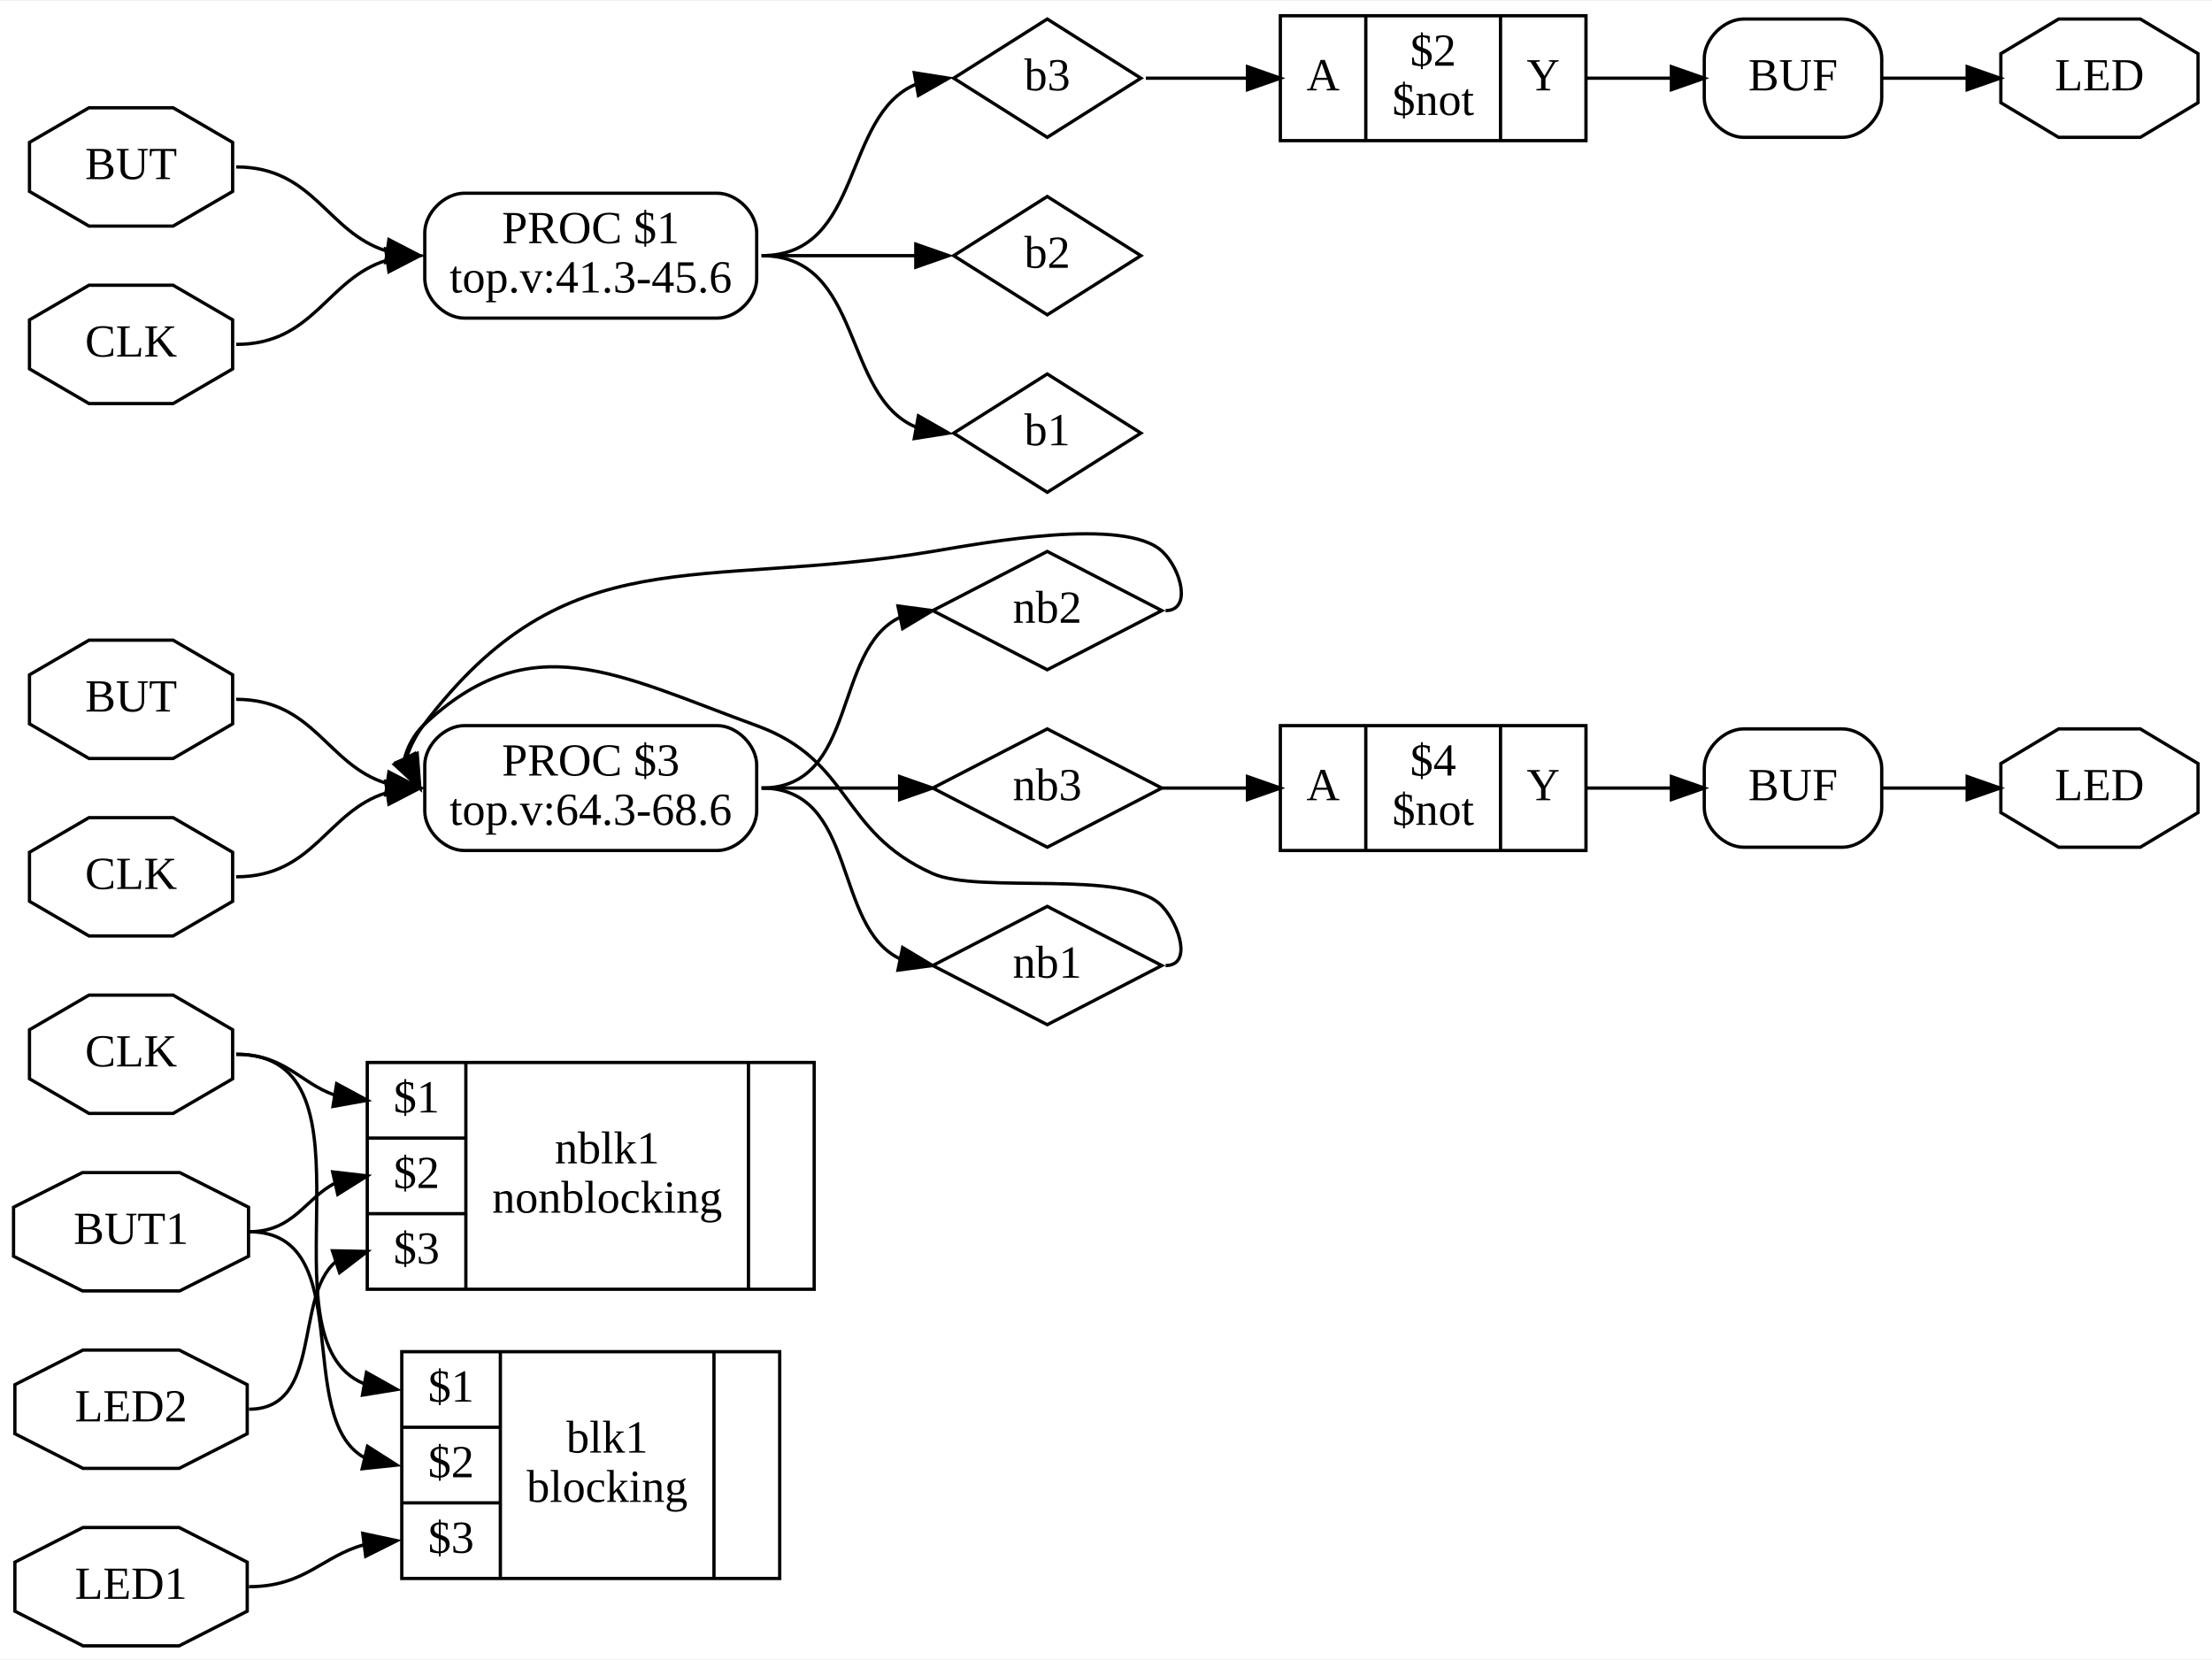
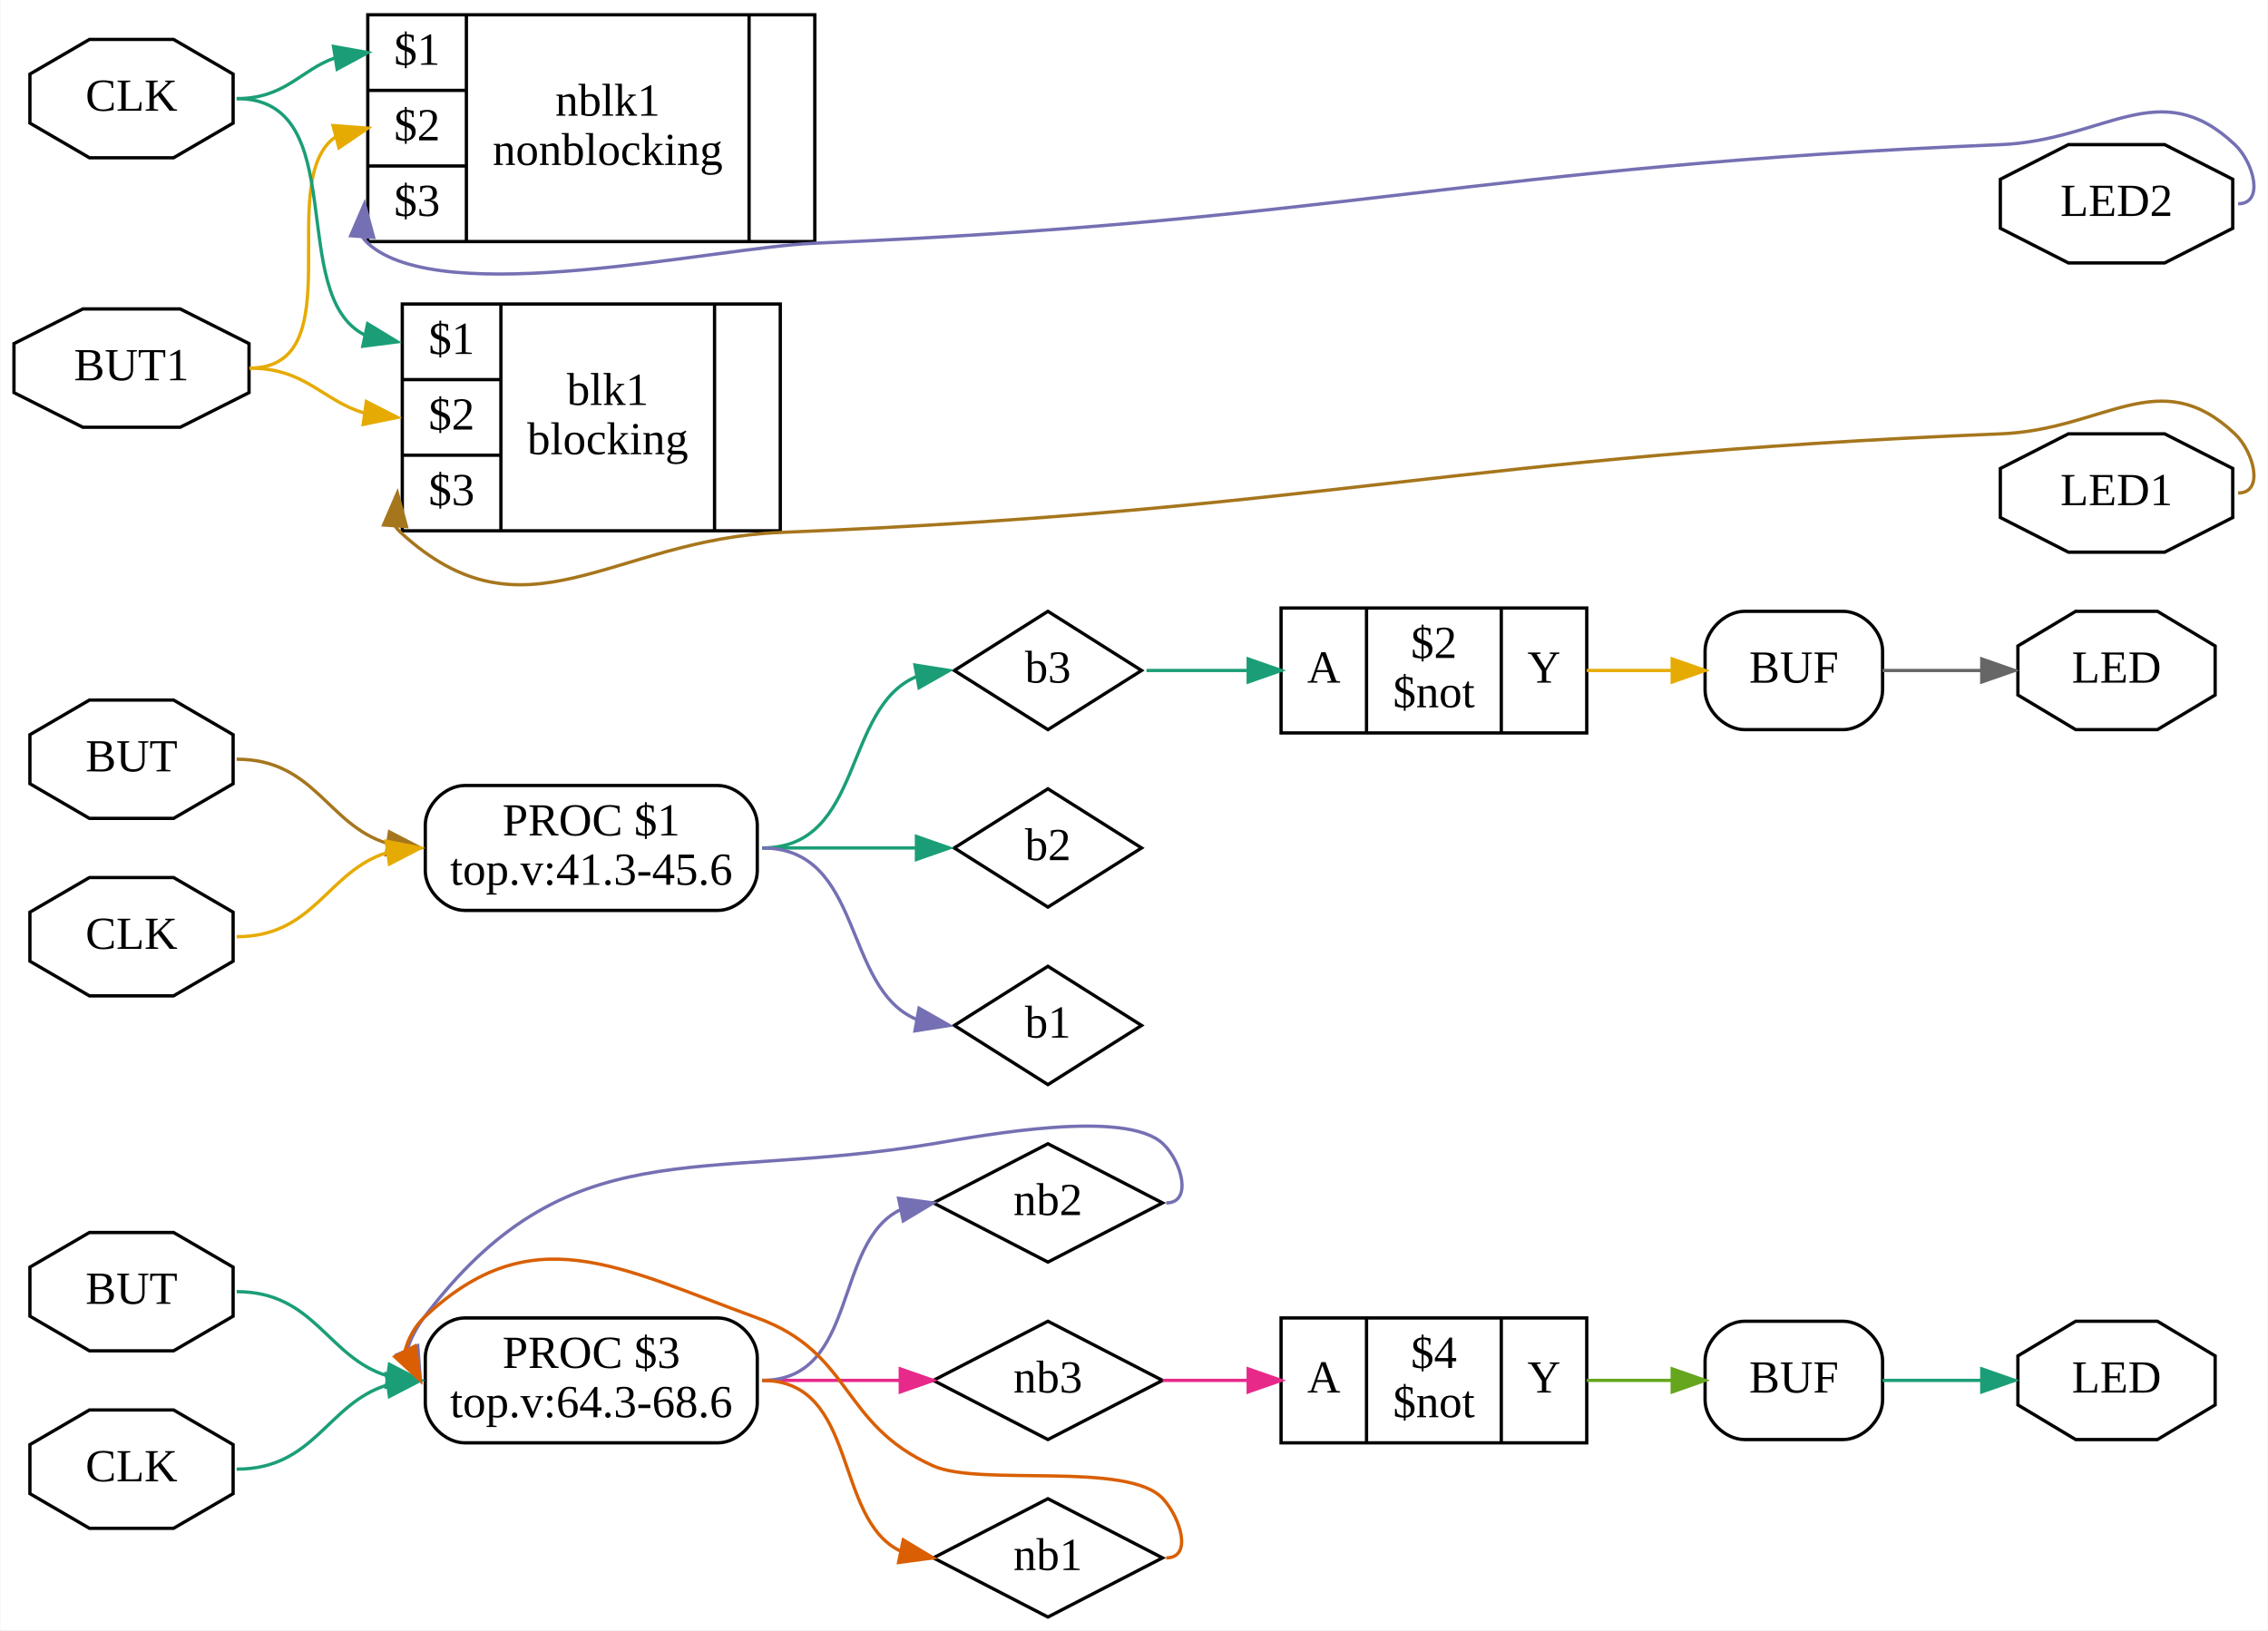
- <svg xmlns="http://www.w3.org/2000/svg" width="673pt" height="505pt" viewBox="0.00 0.00 673.11 504.50">
-   <g id="graph0" class="graph" transform="scale(1 1) rotate(0) translate(4 500.5)">
-     <polygon fill="white" stroke="transparent" points="-4,4 -4,-500.5 669.11,-500.5 669.11,4 -4,4" />
+ <svg xmlns="http://www.w3.org/2000/svg" width="690pt" height="496pt" viewBox="0.00 0.00 689.74 496.00">
+   <g id="graph0" class="graph" transform="scale(1 1) rotate(0) translate(4 492)">
+     <polygon fill="white" stroke="transparent" points="-4,4 -4,-492 685.74,-492 685.74,4 -4,4" />
    <g id="node1" class="node">
-       <polygon fill="none" stroke="black" points="71.23,-64.54 71.23,-79.46 50.52,-90 21.24,-90 0.53,-79.46 0.53,-64.54 21.24,-54 50.52,-54 71.23,-64.54" />
-       <text text-anchor="middle" x="35.88" y="-68.3" font-family="Times New Roman,serif" font-size="14.00">LED2</text>
+       <polygon fill="none" stroke="black" points="66.79,-91.54 66.79,-106.46 48.68,-117 23.08,-117 4.97,-106.46 4.97,-91.54 23.08,-81 48.68,-81 66.79,-91.54" />
+       <text text-anchor="middle" x="35.88" y="-95.3" font-family="Times New Roman,serif" font-size="14.00">BUT</text>
+     </g>
+     <g id="node7" class="node">
+       <path fill="none" stroke="black" d="M214.26,-91C214.26,-91 137.26,-91 137.26,-91 131.26,-91 125.26,-85 125.26,-79 125.26,-79 125.26,-65 125.26,-65 125.26,-59 131.26,-53 137.26,-53 137.26,-53 214.26,-53 214.26,-53 220.26,-53 226.26,-59 226.26,-65 226.26,-65 226.26,-79 226.26,-79 226.26,-85 220.26,-91 214.26,-91" />
+       <text text-anchor="middle" x="175.76" y="-75.8" font-family="Times New Roman,serif" font-size="14.00">PROC $3</text>
+       <text text-anchor="middle" x="175.76" y="-60.8" font-family="Times New Roman,serif" font-size="14.00">top.v:64.3-68.6</text>
+     </g>
+     <g id="edge4" class="edge">
+       <path fill="none" stroke="#1b9e77" d="M67.88,-99C91.58,-99 95.44,-79.06 113.56,-73.45" />
+       <polygon fill="#1b9e77" stroke="#1b9e77" points="114.35,-76.88 123.76,-72 113.36,-69.95 114.35,-76.88" />
    </g>
    <g id="node2" class="node">
-       <polygon fill="none" stroke="black" points="107.76,-108.5 107.76,-177.5 243.76,-177.5 243.76,-108.5 107.76,-108.5" />
-       <text text-anchor="middle" x="122.76" y="-162.3" font-family="Times New Roman,serif" font-size="14.00">$1</text>
-       <polyline fill="none" stroke="black" points="107.76,-154.5 137.76,-154.5 " />
-       <text text-anchor="middle" x="122.76" y="-139.3" font-family="Times New Roman,serif" font-size="14.00">$2</text>
-       <polyline fill="none" stroke="black" points="107.76,-131.5 137.76,-131.5 " />
-       <text text-anchor="middle" x="122.76" y="-116.3" font-family="Times New Roman,serif" font-size="14.00">$3</text>
-       <polyline fill="none" stroke="black" points="137.76,-108.5 137.76,-177.5 " />
-       <text text-anchor="middle" x="180.76" y="-146.8" font-family="Times New Roman,serif" font-size="14.00">nblk1</text>
-       <text text-anchor="middle" x="180.76" y="-131.8" font-family="Times New Roman,serif" font-size="14.00">nonblocking</text>
-       <polyline fill="none" stroke="black" points="223.76,-108.5 223.76,-177.5 " />
-       <text text-anchor="middle" x="233.76" y="-139.3" font-family="Times New Roman,serif" font-size="14.00"> </text>
+       <polygon fill="none" stroke="black" points="66.79,-37.54 66.79,-52.46 48.68,-63 23.08,-63 4.97,-52.46 4.97,-37.54 23.08,-27 48.68,-27 66.79,-37.54" />
+       <text text-anchor="middle" x="35.88" y="-41.3" font-family="Times New Roman,serif" font-size="14.00">CLK</text>
+     </g>
+     <g id="edge5" class="edge">
+       <path fill="none" stroke="#1b9e77" d="M67.88,-45C91.58,-45 95.44,-64.94 113.56,-70.55" />
+       <polygon fill="#1b9e77" stroke="#1b9e77" points="113.36,-74.05 123.76,-72 114.35,-67.12 113.36,-74.05" />
+     </g>
+     <g id="node3" class="node">
+       <polygon fill="none" stroke="black" points="669.79,-64.54 669.79,-79.46 652.21,-90 627.36,-90 609.78,-79.46 609.78,-64.54 627.36,-54 652.21,-54 669.79,-64.54" />
+       <text text-anchor="middle" x="639.79" y="-68.3" font-family="Times New Roman,serif" font-size="14.00">LED</text>
+     </g>
+     <g id="node4" class="node">
+       <polygon fill="none" stroke="black" points="314.68,-90 279.83,-72 314.68,-54 349.54,-72 314.68,-90" />
+       <text text-anchor="middle" x="314.68" y="-68.3" font-family="Times New Roman,serif" font-size="14.00">nb3</text>
+     </g>
+     <g id="node5" class="node">
+       <polygon fill="none" stroke="black" points="385.61,-53 385.61,-91 478.61,-91 478.61,-53 385.61,-53" />
+       <text text-anchor="middle" x="398.61" y="-68.3" font-family="Times New Roman,serif" font-size="14.00">A</text>
+       <polyline fill="none" stroke="black" points="411.61,-53 411.61,-91 " />
+       <text text-anchor="middle" x="432.11" y="-75.8" font-family="Times New Roman,serif" font-size="14.00">$4</text>
+       <text text-anchor="middle" x="432.11" y="-60.8" font-family="Times New Roman,serif" font-size="14.00">$not</text>
+       <polyline fill="none" stroke="black" points="452.61,-53 452.61,-91 " />
+       <text text-anchor="middle" x="465.61" y="-68.3" font-family="Times New Roman,serif" font-size="14.00">Y</text>
    </g>
    <g id="edge1" class="edge">
-       <path fill="none" stroke="black" d="M71.76,-72C94.26,-72 85.43,-106.17 98.14,-116.85" />
-       <polygon fill="black" stroke="black" points="97.16,-120.21 107.76,-120 99.34,-113.56 97.16,-120.21" />
-     </g>
-     <g id="node3" class="node">
-       <polygon fill="none" stroke="black" points="71.23,-10.54 71.23,-25.46 50.52,-36 21.24,-36 0.53,-25.46 0.53,-10.54 21.24,0 50.52,0 71.23,-10.54" />
-       <text text-anchor="middle" x="35.88" y="-14.3" font-family="Times New Roman,serif" font-size="14.00">LED1</text>
-     </g>
-     <g id="node4" class="node">
-       <polygon fill="none" stroke="black" points="118.26,-20.5 118.26,-89.5 233.26,-89.5 233.26,-20.5 118.26,-20.5" />
-       <text text-anchor="middle" x="133.26" y="-74.3" font-family="Times New Roman,serif" font-size="14.00">$1</text>
-       <polyline fill="none" stroke="black" points="118.26,-66.5 148.26,-66.5 " />
-       <text text-anchor="middle" x="133.26" y="-51.3" font-family="Times New Roman,serif" font-size="14.00">$2</text>
-       <polyline fill="none" stroke="black" points="118.26,-43.5 148.26,-43.5 " />
-       <text text-anchor="middle" x="133.26" y="-28.3" font-family="Times New Roman,serif" font-size="14.00">$3</text>
-       <polyline fill="none" stroke="black" points="148.26,-20.5 148.26,-89.5 " />
-       <text text-anchor="middle" x="180.76" y="-58.8" font-family="Times New Roman,serif" font-size="14.00">blk1</text>
-       <text text-anchor="middle" x="180.76" y="-43.8" font-family="Times New Roman,serif" font-size="14.00">blocking</text>
-       <polyline fill="none" stroke="black" points="213.26,-20.5 213.26,-89.5 " />
-       <text text-anchor="middle" x="223.26" y="-51.3" font-family="Times New Roman,serif" font-size="14.00"> </text>
+       <path fill="none" stroke="#e7298a" d="M349.61,-72C361.61,-72 366.86,-72 375.49,-72" />
+       <polygon fill="#e7298a" stroke="#e7298a" points="375.61,-75.5 385.61,-72 375.61,-68.5 375.61,-75.5" />
+     </g>
+     <g id="node9" class="node">
+       <path fill="none" stroke="black" d="M556.61,-90C556.61,-90 526.61,-90 526.61,-90 520.61,-90 514.61,-84 514.61,-78 514.61,-78 514.61,-66 514.61,-66 514.61,-60 520.61,-54 526.61,-54 526.61,-54 556.61,-54 556.61,-54 562.61,-54 568.61,-60 568.61,-66 568.61,-66 568.61,-78 568.61,-78 568.61,-84 562.61,-90 556.61,-90" />
+       <text text-anchor="middle" x="541.61" y="-68.3" font-family="Times New Roman,serif" font-size="14.00">BUF</text>
+     </g>
+     <g id="edge6" class="edge">
+       <path fill="none" stroke="#66a61e" d="M478.61,-72C490.61,-72 495.86,-72 504.49,-72" />
+       <polygon fill="#66a61e" stroke="#66a61e" points="504.61,-75.5 514.61,-72 504.61,-68.5 504.61,-75.5" />
+     </g>
+     <g id="node6" class="node">
+       <polygon fill="none" stroke="black" points="314.68,-144 279.83,-126 314.68,-108 349.54,-126 314.68,-144" />
+       <text text-anchor="middle" x="314.68" y="-122.3" font-family="Times New Roman,serif" font-size="14.00">nb2</text>
    </g>
    <g id="edge2" class="edge">
-       <path fill="none" stroke="black" d="M71.76,-18C88.77,-18 94.02,-27.24 106.62,-30.71" />
-       <polygon fill="black" stroke="black" points="106.39,-34.21 116.76,-32 107.28,-27.26 106.39,-34.21" />
-     </g>
-     <g id="node5" class="node">
-       <polygon fill="none" stroke="black" points="71.63,-118.54 71.63,-133.46 50.69,-144 21.07,-144 0.12,-133.46 0.12,-118.54 21.07,-108 50.69,-108 71.63,-118.54" />
-       <text text-anchor="middle" x="35.88" y="-122.3" font-family="Times New Roman,serif" font-size="14.00">BUT1</text>
+       <path fill="none" stroke="#7570b3" d="M350.68,-126C358.7,-126 355.5,-138.49 349.68,-144 338.4,-154.68 295.09,-146.55 279.76,-144 207.94,-132.06 168.64,-149.09 124.76,-91 122.69,-88.26 120.74,-84.61 119.72,-81.24" />
+       <polygon fill="#7570b3" stroke="#7570b3" points="122.96,-82.56 123.76,-72 116.55,-79.76 122.96,-82.56" />
+     </g>
+     <g id="edge7" class="edge">
+       <path fill="none" stroke="#e7298a" d="M227.76,-72C247.08,-72 254.28,-72 269.63,-72" />
+       <polygon fill="#e7298a" stroke="#e7298a" points="269.76,-75.5 279.76,-72 269.76,-68.5 269.76,-75.5" />
+     </g>
+     <g id="edge8" class="edge">
+       <path fill="none" stroke="#7570b3" d="M227.76,-72C257.17,-72 249.21,-114.09 269.86,-123.95" />
+       <polygon fill="#7570b3" stroke="#7570b3" points="269.25,-127.4 279.76,-126 270.68,-120.54 269.25,-127.4" />
+     </g>
+     <g id="node8" class="node">
+       <polygon fill="none" stroke="black" points="314.68,-36 279.83,-18 314.68,0 349.54,-18 314.68,-36" />
+       <text text-anchor="middle" x="314.68" y="-14.3" font-family="Times New Roman,serif" font-size="14.00">nb1</text>
+     </g>
+     <g id="edge9" class="edge">
+       <path fill="none" stroke="#d95f02" d="M227.76,-72C257.17,-72 249.21,-29.91 269.86,-20.05" />
+       <polygon fill="#d95f02" stroke="#d95f02" points="270.68,-23.46 279.76,-18 269.25,-16.6 270.68,-23.46" />
    </g>
    <g id="edge3" class="edge">
-       <path fill="none" stroke="black" d="M71.76,-126C85.44,-126 88.91,-136.17 97.96,-140.78" />
-       <polygon fill="black" stroke="black" points="97.23,-144.2 107.76,-143 98.78,-137.37 97.23,-144.2" />
-     </g>
-     <g id="edge4" class="edge">
-       <path fill="none" stroke="black" d="M71.76,-126C105.03,-126 85.1,-69.68 106.73,-57.36" />
-       <polygon fill="black" stroke="black" points="107.83,-60.7 116.76,-55 106.22,-53.89 107.83,-60.7" />
-     </g>
-     <g id="node6" class="node">
-       <polygon fill="none" stroke="black" points="66.79,-172.54 66.79,-187.46 48.68,-198 23.08,-198 4.97,-187.46 4.97,-172.54 23.08,-162 48.68,-162 66.79,-172.54" />
-       <text text-anchor="middle" x="35.88" y="-176.3" font-family="Times New Roman,serif" font-size="14.00">CLK</text>
-     </g>
-     <g id="edge5" class="edge">
-       <path fill="none" stroke="black" d="M67.88,-180C82.7,-180 87.26,-171.28 97.76,-167.61" />
-       <polygon fill="black" stroke="black" points="98.44,-171.04 107.76,-166 97.33,-164.13 98.44,-171.04" />
-     </g>
-     <g id="edge6" class="edge">
-       <path fill="none" stroke="black" d="M67.88,-180C114.22,-180 73.94,-93.31 106.74,-79.77" />
-       <polygon fill="black" stroke="black" points="107.52,-83.19 116.76,-78 106.3,-76.29 107.52,-83.19" />
-     </g>
-     <g id="node7" class="node">
-       <polygon fill="none" stroke="black" points="314.68,-279 279.83,-261 314.68,-243 349.54,-261 314.68,-279" />
-       <text text-anchor="middle" x="314.68" y="-257.3" font-family="Times New Roman,serif" font-size="14.00">nb3</text>
-     </g>
-     <g id="node8" class="node">
-       <polygon fill="none" stroke="black" points="385.61,-242 385.61,-280 478.61,-280 478.61,-242 385.61,-242" />
-       <text text-anchor="middle" x="398.61" y="-257.3" font-family="Times New Roman,serif" font-size="14.00">A</text>
-       <polyline fill="none" stroke="black" points="411.61,-242 411.61,-280 " />
-       <text text-anchor="middle" x="432.11" y="-264.8" font-family="Times New Roman,serif" font-size="14.00">$4</text>
-       <text text-anchor="middle" x="432.11" y="-249.8" font-family="Times New Roman,serif" font-size="14.00">$not</text>
-       <polyline fill="none" stroke="black" points="452.61,-242 452.61,-280 " />
-       <text text-anchor="middle" x="465.61" y="-257.3" font-family="Times New Roman,serif" font-size="14.00">Y</text>
-     </g>
-     <g id="edge7" class="edge">
-       <path fill="none" stroke="black" d="M349.61,-261C361.61,-261 366.86,-261 375.49,-261" />
-       <polygon fill="black" stroke="black" points="375.61,-264.5 385.61,-261 375.61,-257.5 375.61,-264.5" />
+       <path fill="none" stroke="#d95f02" d="M350.68,-18C358.7,-18 355.1,-30.09 349.68,-36 339.07,-47.57 294.09,-39.59 279.76,-46 251.39,-58.69 255.45,-80.36 226.26,-91 183.87,-106.45 157.48,-122.05 124.76,-91 122.07,-88.45 119.93,-84.5 119.07,-80.85" />
+       <polygon fill="#d95f02" stroke="#d95f02" points="122.17,-82.48 123.76,-72 115.99,-79.2 122.17,-82.48" />
+     </g>
+     <g id="edge10" class="edge">
+       <path fill="none" stroke="#1b9e77" d="M568.61,-72C582.56,-72 588.34,-72 598.71,-72" />
+       <polygon fill="#1b9e77" stroke="#1b9e77" points="598.79,-75.5 608.79,-72 598.79,-68.5 598.79,-75.5" />
+     </g>
+     <g id="node10" class="node">
+       <polygon fill="none" stroke="black" points="66.79,-253.54 66.79,-268.46 48.68,-279 23.08,-279 4.97,-268.46 4.97,-253.54 23.08,-243 48.68,-243 66.79,-253.54" />
+       <text text-anchor="middle" x="35.88" y="-257.3" font-family="Times New Roman,serif" font-size="14.00">BUT</text>
+     </g>
+     <g id="node17" class="node">
+       <path fill="none" stroke="black" d="M214.26,-253C214.26,-253 137.26,-253 137.26,-253 131.26,-253 125.26,-247 125.26,-241 125.26,-241 125.26,-227 125.26,-227 125.26,-221 131.26,-215 137.26,-215 137.26,-215 214.26,-215 214.26,-215 220.26,-215 226.26,-221 226.26,-227 226.26,-227 226.26,-241 226.26,-241 226.26,-247 220.26,-253 214.26,-253" />
+       <text text-anchor="middle" x="175.76" y="-237.8" font-family="Times New Roman,serif" font-size="14.00">PROC $1</text>
+       <text text-anchor="middle" x="175.76" y="-222.8" font-family="Times New Roman,serif" font-size="14.00">top.v:41.3-45.6</text>
+     </g>
+     <g id="edge12" class="edge">
+       <path fill="none" stroke="#a6761d" d="M67.88,-261C91.58,-261 95.44,-241.06 113.56,-235.45" />
+       <polygon fill="#a6761d" stroke="#a6761d" points="114.35,-238.88 123.76,-234 113.36,-231.95 114.35,-238.88" />
+     </g>
+     <g id="node11" class="node">
+       <polygon fill="none" stroke="black" points="66.79,-199.54 66.79,-214.46 48.68,-225 23.08,-225 4.97,-214.46 4.97,-199.54 23.08,-189 48.68,-189 66.79,-199.54" />
+       <text text-anchor="middle" x="35.88" y="-203.3" font-family="Times New Roman,serif" font-size="14.00">CLK</text>
+     </g>
+     <g id="edge13" class="edge">
+       <path fill="none" stroke="#e6ab02" d="M67.88,-207C91.58,-207 95.44,-226.94 113.56,-232.55" />
+       <polygon fill="#e6ab02" stroke="#e6ab02" points="113.36,-236.05 123.76,-234 114.35,-229.12 113.36,-236.05" />
+     </g>
+     <g id="node12" class="node">
+       <polygon fill="none" stroke="black" points="669.79,-280.54 669.79,-295.46 652.21,-306 627.36,-306 609.78,-295.46 609.78,-280.54 627.36,-270 652.21,-270 669.79,-280.54" />
+       <text text-anchor="middle" x="639.79" y="-284.3" font-family="Times New Roman,serif" font-size="14.00">LED</text>
+     </g>
+     <g id="node13" class="node">
+       <polygon fill="none" stroke="black" points="314.68,-306 286.2,-288 314.68,-270 343.17,-288 314.68,-306" />
+       <text text-anchor="middle" x="314.68" y="-284.3" font-family="Times New Roman,serif" font-size="14.00">b3</text>
+     </g>
+     <g id="node14" class="node">
+       <polygon fill="none" stroke="black" points="385.61,-269 385.61,-307 478.61,-307 478.61,-269 385.61,-269" />
+       <text text-anchor="middle" x="398.61" y="-284.3" font-family="Times New Roman,serif" font-size="14.00">A</text>
+       <polyline fill="none" stroke="black" points="411.61,-269 411.61,-307 " />
+       <text text-anchor="middle" x="432.11" y="-291.8" font-family="Times New Roman,serif" font-size="14.00">$2</text>
+       <text text-anchor="middle" x="432.11" y="-276.8" font-family="Times New Roman,serif" font-size="14.00">$not</text>
+       <polyline fill="none" stroke="black" points="452.61,-269 452.61,-307 " />
+       <text text-anchor="middle" x="465.61" y="-284.3" font-family="Times New Roman,serif" font-size="14.00">Y</text>
+     </g>
+     <g id="edge11" class="edge">
+       <path fill="none" stroke="#1b9e77" d="M344.68,-288C358.9,-288 364.78,-288 375.35,-288" />
+       <polygon fill="#1b9e77" stroke="#1b9e77" points="375.61,-291.5 385.61,-288 375.61,-284.5 375.61,-291.5" />
+     </g>
+     <g id="node18" class="node">
+       <path fill="none" stroke="black" d="M556.61,-306C556.61,-306 526.61,-306 526.61,-306 520.61,-306 514.61,-300 514.61,-294 514.61,-294 514.61,-282 514.61,-282 514.61,-276 520.61,-270 526.61,-270 526.61,-270 556.61,-270 556.61,-270 562.61,-270 568.61,-276 568.61,-282 568.61,-282 568.61,-294 568.61,-294 568.61,-300 562.61,-306 556.61,-306" />
+       <text text-anchor="middle" x="541.61" y="-284.3" font-family="Times New Roman,serif" font-size="14.00">BUF</text>
+     </g>
+     <g id="edge14" class="edge">
+       <path fill="none" stroke="#e6ab02" d="M478.61,-288C490.61,-288 495.86,-288 504.49,-288" />
+       <polygon fill="#e6ab02" stroke="#e6ab02" points="504.61,-291.5 514.61,-288 504.61,-284.5 504.61,-291.5" />
    </g>
    <g id="node15" class="node">
-       <path fill="none" stroke="black" d="M556.61,-279C556.61,-279 526.61,-279 526.61,-279 520.61,-279 514.61,-273 514.61,-267 514.61,-267 514.61,-255 514.61,-255 514.61,-249 520.61,-243 526.61,-243 526.61,-243 556.61,-243 556.61,-243 562.61,-243 568.61,-249 568.61,-255 568.61,-255 568.61,-267 568.61,-267 568.61,-273 562.61,-279 556.61,-279" />
-       <text text-anchor="middle" x="541.61" y="-257.3" font-family="Times New Roman,serif" font-size="14.00">BUF</text>
-     </g>
-     <g id="edge12" class="edge">
-       <path fill="none" stroke="black" d="M478.61,-261C490.61,-261 495.86,-261 504.49,-261" />
-       <polygon fill="black" stroke="black" points="504.61,-264.5 514.61,-261 504.61,-257.5 504.61,-264.5" />
-     </g>
-     <g id="node9" class="node">
-       <polygon fill="none" stroke="black" points="314.68,-333 279.83,-315 314.68,-297 349.54,-315 314.68,-333" />
-       <text text-anchor="middle" x="314.68" y="-311.3" font-family="Times New Roman,serif" font-size="14.00">nb2</text>
-     </g>
-     <g id="node10" class="node">
-       <path fill="none" stroke="black" d="M214.26,-280C214.26,-280 137.26,-280 137.26,-280 131.26,-280 125.26,-274 125.26,-268 125.26,-268 125.26,-254 125.26,-254 125.26,-248 131.26,-242 137.26,-242 137.26,-242 214.26,-242 214.26,-242 220.26,-242 226.26,-248 226.26,-254 226.26,-254 226.26,-268 226.26,-268 226.26,-274 220.26,-280 214.26,-280" />
-       <text text-anchor="middle" x="175.76" y="-264.8" font-family="Times New Roman,serif" font-size="14.00">PROC $3</text>
-       <text text-anchor="middle" x="175.76" y="-249.8" font-family="Times New Roman,serif" font-size="14.00">top.v:64.3-68.6</text>
-     </g>
-     <g id="edge8" class="edge">
-       <path fill="none" stroke="black" d="M350.68,-315C358.7,-315 355.5,-327.49 349.68,-333 338.4,-343.68 295.09,-335.55 279.76,-333 207.94,-321.06 168.64,-338.09 124.76,-280 122.69,-277.26 120.74,-273.61 119.72,-270.24" />
-       <polygon fill="black" stroke="black" points="122.96,-271.56 123.76,-261 116.55,-268.76 122.96,-271.56" />
-     </g>
-     <g id="edge13" class="edge">
-       <path fill="none" stroke="black" d="M227.76,-261C247.08,-261 254.28,-261 269.63,-261" />
-       <polygon fill="black" stroke="black" points="269.76,-264.5 279.76,-261 269.76,-257.5 269.76,-264.5" />
-     </g>
-     <g id="edge14" class="edge">
-       <path fill="none" stroke="black" d="M227.76,-261C257.17,-261 249.21,-303.09 269.86,-312.95" />
-       <polygon fill="black" stroke="black" points="269.25,-316.4 279.76,-315 270.68,-309.54 269.25,-316.4" />
-     </g>
-     <g id="node11" class="node">
-       <polygon fill="none" stroke="black" points="314.68,-225 279.83,-207 314.68,-189 349.54,-207 314.68,-225" />
-       <text text-anchor="middle" x="314.68" y="-203.3" font-family="Times New Roman,serif" font-size="14.00">nb1</text>
+       <polygon fill="none" stroke="black" points="314.68,-252 286.2,-234 314.68,-216 343.17,-234 314.68,-252" />
+       <text text-anchor="middle" x="314.68" y="-230.3" font-family="Times New Roman,serif" font-size="14.00">b2</text>
+     </g>
+     <g id="node16" class="node">
+       <polygon fill="none" stroke="black" points="314.68,-198 286.2,-180 314.68,-162 343.17,-180 314.68,-198" />
+       <text text-anchor="middle" x="314.68" y="-176.3" font-family="Times New Roman,serif" font-size="14.00">b1</text>
    </g>
    <g id="edge15" class="edge">
-       <path fill="none" stroke="black" d="M227.76,-261C257.17,-261 249.21,-218.91 269.86,-209.05" />
-       <polygon fill="black" stroke="black" points="270.68,-212.46 279.76,-207 269.25,-205.6 270.68,-212.46" />
-     </g>
-     <g id="edge9" class="edge">
-       <path fill="none" stroke="black" d="M350.68,-207C358.7,-207 355.1,-219.09 349.68,-225 339.07,-236.57 294.09,-228.59 279.76,-235 251.39,-247.69 255.45,-269.36 226.26,-280 183.87,-295.45 157.48,-311.05 124.76,-280 122.07,-277.45 119.93,-273.5 119.07,-269.85" />
-       <polygon fill="black" stroke="black" points="122.17,-271.48 123.76,-261 115.99,-268.2 122.17,-271.48" />
-     </g>
-     <g id="node12" class="node">
-       <polygon fill="none" stroke="black" points="664.86,-253.54 664.86,-268.46 647.29,-279 622.43,-279 604.86,-268.46 604.86,-253.54 622.43,-243 647.29,-243 664.86,-253.54" />
-       <text text-anchor="middle" x="634.86" y="-257.3" font-family="Times New Roman,serif" font-size="14.00">LED</text>
-     </g>
-     <g id="node13" class="node">
-       <polygon fill="none" stroke="black" points="66.79,-280.54 66.79,-295.46 48.68,-306 23.08,-306 4.97,-295.46 4.97,-280.54 23.08,-270 48.68,-270 66.79,-280.54" />
-       <text text-anchor="middle" x="35.88" y="-284.3" font-family="Times New Roman,serif" font-size="14.00">BUT</text>
-     </g>
-     <g id="edge10" class="edge">
-       <path fill="none" stroke="black" d="M67.88,-288C91.58,-288 95.44,-268.06 113.56,-262.45" />
-       <polygon fill="black" stroke="black" points="114.35,-265.88 123.76,-261 113.36,-258.95 114.35,-265.88" />
-     </g>
-     <g id="node14" class="node">
-       <polygon fill="none" stroke="black" points="66.79,-226.54 66.79,-241.46 48.68,-252 23.08,-252 4.97,-241.46 4.97,-226.54 23.08,-216 48.68,-216 66.79,-226.54" />
-       <text text-anchor="middle" x="35.88" y="-230.3" font-family="Times New Roman,serif" font-size="14.00">CLK</text>
-     </g>
-     <g id="edge11" class="edge">
-       <path fill="none" stroke="black" d="M67.88,-234C91.58,-234 95.44,-253.94 113.56,-259.55" />
-       <polygon fill="black" stroke="black" points="113.36,-263.05 123.76,-261 114.35,-256.12 113.36,-263.05" />
+       <path fill="none" stroke="#1b9e77" d="M227.76,-234C258.82,-234 252.04,-276.83 274.83,-286.2" />
+       <polygon fill="#1b9e77" stroke="#1b9e77" points="274.22,-289.65 284.68,-288 275.47,-282.76 274.22,-289.65" />
    </g>
    <g id="edge16" class="edge">
-       <path fill="none" stroke="black" d="M568.61,-261C580.61,-261 585.86,-261 594.49,-261" />
-       <polygon fill="black" stroke="black" points="594.61,-264.5 604.61,-261 594.61,-257.5 594.61,-264.5" />
-     </g>
-     <g id="node16" class="node">
-       <polygon fill="none" stroke="black" points="314.68,-495 286.2,-477 314.68,-459 343.17,-477 314.68,-495" />
-       <text text-anchor="middle" x="314.68" y="-473.3" font-family="Times New Roman,serif" font-size="14.00">b3</text>
-     </g>
-     <g id="node17" class="node">
-       <polygon fill="none" stroke="black" points="385.61,-458 385.61,-496 478.61,-496 478.61,-458 385.61,-458" />
-       <text text-anchor="middle" x="398.61" y="-473.3" font-family="Times New Roman,serif" font-size="14.00">A</text>
-       <polyline fill="none" stroke="black" points="411.61,-458 411.61,-496 " />
-       <text text-anchor="middle" x="432.11" y="-480.8" font-family="Times New Roman,serif" font-size="14.00">$2</text>
-       <text text-anchor="middle" x="432.11" y="-465.8" font-family="Times New Roman,serif" font-size="14.00">$not</text>
-       <polyline fill="none" stroke="black" points="452.61,-458 452.61,-496 " />
-       <text text-anchor="middle" x="465.61" y="-473.3" font-family="Times New Roman,serif" font-size="14.00">Y</text>
+       <path fill="none" stroke="#1b9e77" d="M227.76,-234C249.3,-234 257.09,-234 274.55,-234" />
+       <polygon fill="#1b9e77" stroke="#1b9e77" points="274.68,-237.5 284.68,-234 274.68,-230.5 274.68,-237.5" />
    </g>
    <g id="edge17" class="edge">
-       <path fill="none" stroke="black" d="M344.68,-477C358.9,-477 364.78,-477 375.35,-477" />
-       <polygon fill="black" stroke="black" points="375.61,-480.5 385.61,-477 375.61,-473.5 375.61,-480.5" />
+       <path fill="none" stroke="#7570b3" d="M227.76,-234C258.82,-234 252.04,-191.17 274.83,-181.8" />
+       <polygon fill="#7570b3" stroke="#7570b3" points="275.47,-185.24 284.68,-180 274.22,-178.35 275.47,-185.24" />
+     </g>
+     <g id="edge18" class="edge">
+       <path fill="none" stroke="#666666" d="M568.61,-288C582.56,-288 588.34,-288 598.71,-288" />
+       <polygon fill="#666666" stroke="#666666" points="598.79,-291.5 608.79,-288 598.79,-284.5 598.79,-291.5" />
+     </g>
+     <g id="node19" class="node">
+       <polygon fill="none" stroke="black" points="71.63,-372.54 71.63,-387.46 50.69,-398 21.07,-398 0.12,-387.46 0.12,-372.54 21.07,-362 50.69,-362 71.63,-372.54" />
+       <text text-anchor="middle" x="35.88" y="-376.3" font-family="Times New Roman,serif" font-size="14.00">BUT1</text>
+     </g>
+     <g id="node23" class="node">
+       <polygon fill="none" stroke="black" points="107.76,-418.5 107.76,-487.5 243.76,-487.5 243.76,-418.5 107.76,-418.5" />
+       <text text-anchor="middle" x="122.76" y="-472.3" font-family="Times New Roman,serif" font-size="14.00">$1</text>
+       <polyline fill="none" stroke="black" points="107.76,-464.5 137.76,-464.5 " />
+       <text text-anchor="middle" x="122.76" y="-449.3" font-family="Times New Roman,serif" font-size="14.00">$2</text>
+       <polyline fill="none" stroke="black" points="107.76,-441.5 137.76,-441.5 " />
+       <text text-anchor="middle" x="122.76" y="-426.3" font-family="Times New Roman,serif" font-size="14.00">$3</text>
+       <polyline fill="none" stroke="black" points="137.76,-418.5 137.76,-487.5 " />
+       <text text-anchor="middle" x="180.76" y="-456.8" font-family="Times New Roman,serif" font-size="14.00">nblk1</text>
+       <text text-anchor="middle" x="180.76" y="-441.8" font-family="Times New Roman,serif" font-size="14.00">nonblocking</text>
+       <polyline fill="none" stroke="black" points="223.76,-418.5 223.76,-487.5 " />
+       <text text-anchor="middle" x="233.76" y="-449.3" font-family="Times New Roman,serif" font-size="14.00"> </text>
+     </g>
+     <g id="edge21" class="edge">
+       <path fill="none" stroke="#e6ab02" d="M71.76,-380C103.83,-380 78.89,-437.4 98.04,-450.4" />
+       <polygon fill="#e6ab02" stroke="#e6ab02" points="97.19,-453.8 107.76,-453 99,-447.03 97.19,-453.8" />
    </g>
    <g id="node24" class="node">
-       <path fill="none" stroke="black" d="M556.61,-495C556.61,-495 526.61,-495 526.61,-495 520.61,-495 514.61,-489 514.61,-483 514.61,-483 514.61,-471 514.61,-471 514.61,-465 520.61,-459 526.61,-459 526.61,-459 556.61,-459 556.61,-459 562.61,-459 568.61,-465 568.61,-471 568.61,-471 568.61,-483 568.61,-483 568.61,-489 562.61,-495 556.61,-495" />
-       <text text-anchor="middle" x="541.61" y="-473.3" font-family="Times New Roman,serif" font-size="14.00">BUF</text>
+       <polygon fill="none" stroke="black" points="118.26,-330.5 118.26,-399.5 233.26,-399.5 233.26,-330.5 118.26,-330.5" />
+       <text text-anchor="middle" x="133.26" y="-384.3" font-family="Times New Roman,serif" font-size="14.00">$1</text>
+       <polyline fill="none" stroke="black" points="118.26,-376.5 148.26,-376.5 " />
+       <text text-anchor="middle" x="133.26" y="-361.3" font-family="Times New Roman,serif" font-size="14.00">$2</text>
+       <polyline fill="none" stroke="black" points="118.26,-353.5 148.26,-353.5 " />
+       <text text-anchor="middle" x="133.26" y="-338.3" font-family="Times New Roman,serif" font-size="14.00">$3</text>
+       <polyline fill="none" stroke="black" points="148.26,-330.5 148.26,-399.5 " />
+       <text text-anchor="middle" x="180.76" y="-368.8" font-family="Times New Roman,serif" font-size="14.00">blk1</text>
+       <text text-anchor="middle" x="180.76" y="-353.8" font-family="Times New Roman,serif" font-size="14.00">blocking</text>
+       <polyline fill="none" stroke="black" points="213.26,-330.5 213.26,-399.5 " />
+       <text text-anchor="middle" x="223.26" y="-361.3" font-family="Times New Roman,serif" font-size="14.00"> </text>
+     </g>
+     <g id="edge22" class="edge">
+       <path fill="none" stroke="#e6ab02" d="M71.76,-380C88.89,-380 93.97,-370.1 106.58,-366.38" />
+       <polygon fill="#e6ab02" stroke="#e6ab02" points="107.32,-369.82 116.76,-365 106.38,-362.88 107.32,-369.82" />
+     </g>
+     <g id="node20" class="node">
+       <polygon fill="none" stroke="black" points="66.79,-454.54 66.79,-469.46 48.68,-480 23.08,-480 4.97,-469.46 4.97,-454.54 23.08,-444 48.68,-444 66.79,-454.54" />
+       <text text-anchor="middle" x="35.88" y="-458.3" font-family="Times New Roman,serif" font-size="14.00">CLK</text>
+     </g>
+     <g id="edge23" class="edge">
+       <path fill="none" stroke="#1b9e77" d="M67.88,-462C82.7,-462 87.26,-470.72 97.76,-474.39" />
+       <polygon fill="#1b9e77" stroke="#1b9e77" points="97.33,-477.87 107.76,-476 98.44,-470.96 97.33,-477.87" />
+     </g>
+     <g id="edge24" class="edge">
+       <path fill="none" stroke="#1b9e77" d="M67.88,-462C103.29,-462 82.71,-402.27 106.75,-390.13" />
+       <polygon fill="#1b9e77" stroke="#1b9e77" points="107.71,-393.51 116.76,-388 106.25,-386.66 107.71,-393.51" />
+     </g>
+     <g id="node21" class="node">
+       <polygon fill="none" stroke="black" points="675.14,-422.54 675.14,-437.46 654.43,-448 625.14,-448 604.44,-437.46 604.44,-422.54 625.14,-412 654.43,-412 675.14,-422.54" />
+       <text text-anchor="middle" x="639.79" y="-426.3" font-family="Times New Roman,serif" font-size="14.00">LED2</text>
+     </g>
+     <g id="edge19" class="edge">
+       <path fill="none" stroke="#7570b3" d="M676.79,-430C684.8,-430 681.61,-442.49 675.79,-448 652.81,-469.74 636.22,-449.31 604.61,-448 443.82,-441.33 404.55,-424.67 243.76,-418 213.56,-416.75 130,-397.54 107.76,-418 107.14,-418.57 106.56,-419.25 106.05,-420" />
+       <polygon fill="#7570b3" stroke="#7570b3" points="102.56,-420.27 106.76,-430 109.54,-419.78 102.56,-420.27" />
+     </g>
+     <g id="node22" class="node">
+       <polygon fill="none" stroke="black" points="675.14,-334.54 675.14,-349.46 654.43,-360 625.14,-360 604.44,-349.46 604.44,-334.54 625.14,-324 654.43,-324 675.14,-334.54" />
+       <text text-anchor="middle" x="639.79" y="-338.3" font-family="Times New Roman,serif" font-size="14.00">LED1</text>
    </g>
    <g id="edge20" class="edge">
-       <path fill="none" stroke="black" d="M478.61,-477C490.61,-477 495.86,-477 504.49,-477" />
-       <polygon fill="black" stroke="black" points="504.61,-480.5 514.61,-477 504.61,-473.5 504.61,-480.5" />
-     </g>
-     <g id="node18" class="node">
-       <polygon fill="none" stroke="black" points="314.68,-441 286.2,-423 314.68,-405 343.17,-423 314.68,-441" />
-       <text text-anchor="middle" x="314.68" y="-419.3" font-family="Times New Roman,serif" font-size="14.00">b2</text>
-     </g>
-     <g id="node19" class="node">
-       <polygon fill="none" stroke="black" points="314.68,-387 286.2,-369 314.68,-351 343.17,-369 314.68,-387" />
-       <text text-anchor="middle" x="314.68" y="-365.3" font-family="Times New Roman,serif" font-size="14.00">b1</text>
-     </g>
-     <g id="node20" class="node">
-       <polygon fill="none" stroke="black" points="664.86,-469.54 664.86,-484.46 647.29,-495 622.43,-495 604.86,-484.46 604.86,-469.54 622.43,-459 647.29,-459 664.86,-469.54" />
-       <text text-anchor="middle" x="634.86" y="-473.3" font-family="Times New Roman,serif" font-size="14.00">LED</text>
-     </g>
-     <g id="node21" class="node">
-       <polygon fill="none" stroke="black" points="66.79,-442.54 66.79,-457.46 48.68,-468 23.08,-468 4.97,-457.46 4.97,-442.54 23.08,-432 48.68,-432 66.79,-442.54" />
-       <text text-anchor="middle" x="35.88" y="-446.3" font-family="Times New Roman,serif" font-size="14.00">BUT</text>
-     </g>
-     <g id="node22" class="node">
-       <path fill="none" stroke="black" d="M214.26,-442C214.26,-442 137.26,-442 137.26,-442 131.26,-442 125.26,-436 125.26,-430 125.26,-430 125.26,-416 125.26,-416 125.26,-410 131.26,-404 137.26,-404 137.26,-404 214.26,-404 214.26,-404 220.26,-404 226.26,-410 226.26,-416 226.26,-416 226.26,-430 226.26,-430 226.26,-436 220.26,-442 214.26,-442" />
-       <text text-anchor="middle" x="175.76" y="-426.8" font-family="Times New Roman,serif" font-size="14.00">PROC $1</text>
-       <text text-anchor="middle" x="175.76" y="-411.8" font-family="Times New Roman,serif" font-size="14.00">top.v:41.3-45.6</text>
-     </g>
-     <g id="edge18" class="edge">
-       <path fill="none" stroke="black" d="M67.88,-450C91.58,-450 95.44,-430.06 113.56,-424.45" />
-       <polygon fill="black" stroke="black" points="114.35,-427.88 123.76,-423 113.36,-420.95 114.35,-427.88" />
-     </g>
-     <g id="edge21" class="edge">
-       <path fill="none" stroke="black" d="M227.76,-423C258.82,-423 252.04,-465.83 274.83,-475.2" />
-       <polygon fill="black" stroke="black" points="274.22,-478.65 284.68,-477 275.47,-471.76 274.22,-478.65" />
-     </g>
-     <g id="edge22" class="edge">
-       <path fill="none" stroke="black" d="M227.76,-423C249.3,-423 257.09,-423 274.55,-423" />
-       <polygon fill="black" stroke="black" points="274.68,-426.5 284.68,-423 274.68,-419.5 274.68,-426.5" />
-     </g>
-     <g id="edge23" class="edge">
-       <path fill="none" stroke="black" d="M227.76,-423C258.82,-423 252.04,-380.17 274.83,-370.8" />
-       <polygon fill="black" stroke="black" points="275.47,-374.24 284.68,-369 274.22,-367.35 275.47,-374.24" />
-     </g>
-     <g id="node23" class="node">
-       <polygon fill="none" stroke="black" points="66.79,-388.54 66.79,-403.46 48.68,-414 23.08,-414 4.97,-403.46 4.97,-388.54 23.08,-378 48.68,-378 66.79,-388.54" />
-       <text text-anchor="middle" x="35.88" y="-392.3" font-family="Times New Roman,serif" font-size="14.00">CLK</text>
-     </g>
-     <g id="edge19" class="edge">
-       <path fill="none" stroke="black" d="M67.88,-396C91.58,-396 95.44,-415.94 113.56,-421.55" />
-       <polygon fill="black" stroke="black" points="113.36,-425.05 123.76,-423 114.35,-418.12 113.36,-425.05" />
-     </g>
-     <g id="edge24" class="edge">
-       <path fill="none" stroke="black" d="M568.61,-477C580.61,-477 585.86,-477 594.49,-477" />
-       <polygon fill="black" stroke="black" points="594.61,-480.5 604.61,-477 594.61,-473.5 594.61,-480.5" />
+       <path fill="none" stroke="#a6761d" d="M676.79,-342C684.8,-342 681.61,-354.49 675.79,-360 652.81,-381.74 636.22,-361.27 604.61,-360 439.16,-353.33 398.71,-336.67 233.26,-330 181.96,-327.93 155.53,-295.24 117.76,-330 117.14,-330.57 116.56,-331.25 116.05,-332" />
+       <polygon fill="#a6761d" stroke="#a6761d" points="112.56,-332.27 116.76,-342 119.54,-331.78 112.56,-332.27" />
    </g>
  </g>
</svg>
